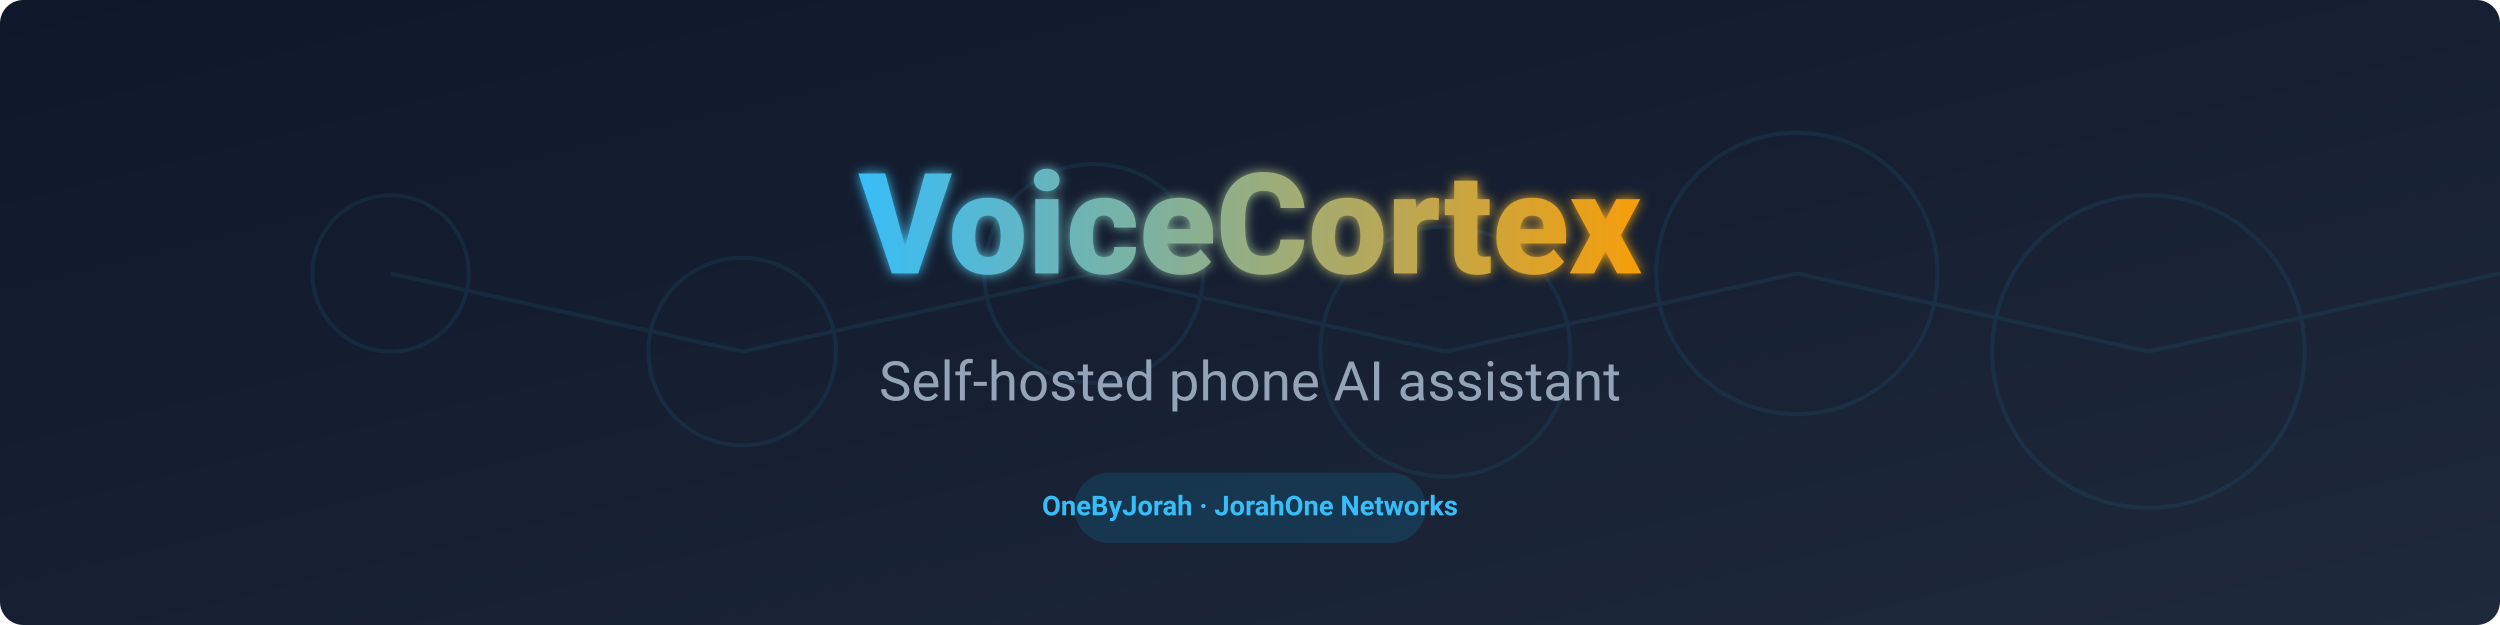
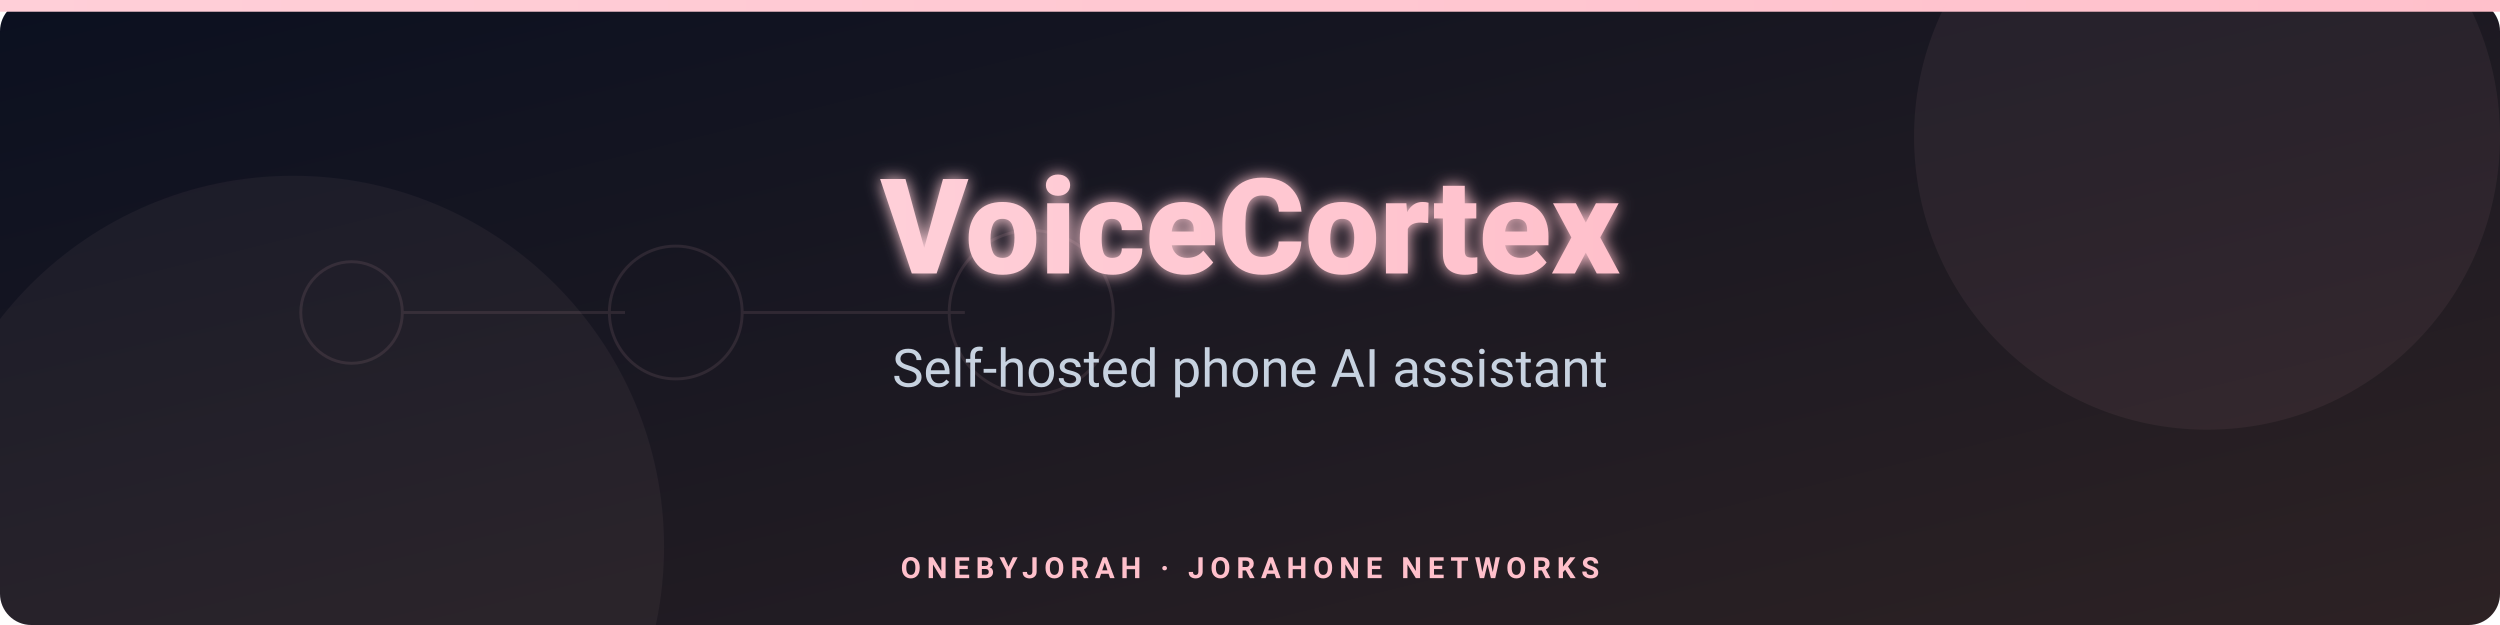
- <svg xmlns="http://www.w3.org/2000/svg" viewBox="0 0 1280 320" width="1280" height="320">
+ <svg xmlns="http://www.w3.org/2000/svg" viewBox="0 0 1280 320" width="1280" height="320" role="img" aria-label="VoiceCortex">
  <defs>
    <linearGradient id="bg" x1="0%" y1="0%" x2="100%" y2="100%">
-       <stop offset="0%" style="stop-color:#0f172a;stop-opacity:1" />
-       <stop offset="100%" style="stop-color:#1e293b;stop-opacity:1" />
+       <stop offset="0%" stop-color="#0b1020" />
+       <stop offset="100%" stop-color="#2d2224" />
    </linearGradient>
    <linearGradient id="accent" x1="0%" y1="0%" x2="100%" y2="0%">
-       <stop offset="0%" style="stop-color:#38bdf8;stop-opacity:1" />
-       <stop offset="100%" style="stop-color:#f59e0b;stop-opacity:1" />
+       <stop offset="0%" stop-color="#ffcfd8" />
+       <stop offset="100%" stop-color="#ffc0cb" />
    </linearGradient>
    <filter id="glow" x="-20%" y="-20%" width="140%" height="140%">
-       <feGaussianBlur stdDeviation="3" result="blur" />
-       <feComposite in="SourceGraphic" in2="blur" operator="over" />
+       <feGaussianBlur stdDeviation="4" result="b" />
+       <feComposite in="SourceGraphic" in2="b" operator="over" />
    </filter>
  </defs>
-   <rect width="1280" height="320" fill="url(#bg)" rx="12" />
-   <g opacity="0.08" stroke="#38bdf8" stroke-width="2" fill="none">
-     <circle cx="200" cy="140" r="40" />
-     <line x1="200" y1="140" x2="380" y2="180" />
-     <circle cx="380" cy="180" r="48" />
-     <line x1="380" y1="180" x2="560" y2="140" />
-     <circle cx="560" cy="140" r="56" />
-     <line x1="560" y1="140" x2="740" y2="180" />
-     <circle cx="740" cy="180" r="64" />
-     <line x1="740" y1="180" x2="920" y2="140" />
-     <circle cx="920" cy="140" r="72" />
-     <line x1="920" y1="140" x2="1100" y2="180" />
-     <circle cx="1100" cy="180" r="80" />
-     <line x1="1100" y1="180" x2="1280" y2="140" />
+   <rect width="1280" height="320" rx="16" fill="url(#bg)" />
+   <rect x="0" y="0" width="1280" height="6" fill="url(#accent)" />
+   <circle cx="1130" cy="70" r="150" fill="#ffc0cb" opacity="0.06" />
+   <circle cx="150" cy="280" r="190" fill="#ffcfd8" opacity="0.05" />
+   <g opacity="0.10" stroke="#ffc0cb" stroke-width="1.5" fill="none">
+     <circle cx="180" cy="160" r="26" />
+     <line x1="206" y1="160" x2="320" y2="160" />
+     <circle cx="346" cy="160" r="34" />
+     <line x1="380" y1="160" x2="494" y2="160" />
+     <circle cx="528" cy="160" r="42" />
  </g>
-   <text x="640" y="140" font-family="-apple-system,BlinkMacSystemFont,Segoe UI,Roboto,Helvetica,Arial,sans-serif" font-size="72" font-weight="800" fill="url(#accent)" text-anchor="middle" filter="url(#glow)">VoiceCortex</text>
-   <text x="640" y="205" font-family="-apple-system,BlinkMacSystemFont,Segoe UI,Roboto,Helvetica,Arial,sans-serif" font-size="28" fill="#94a3b8" text-anchor="middle">Self-hosted phone AI assistant</text>
-   <g transform="translate(640, 260)" text-anchor="middle">
-     <rect x="-90" y="-18" width="180" height="36" rx="18" fill="#0ea5e9" opacity="0.15" />
-     <text font-family="-apple-system,BlinkMacSystemFont,Segoe UI,Roboto,Helvetica,Arial,sans-serif" font-size="14" font-weight="600" fill="#38bdf8" dominant-baseline="middle">OneByJorah · JorahOne Networks</text>
-   </g>
+   <text x="640" y="140" font-family="-apple-system,BlinkMacSystemFont,Segoe UI,Roboto,Helvetica,Arial,sans-serif" font-size="68" font-weight="800" fill="url(#accent)" text-anchor="middle" filter="url(#glow)">VoiceCortex</text>
+   <text x="640" y="198" font-family="-apple-system,BlinkMacSystemFont,Segoe UI,Roboto,Helvetica,Arial,sans-serif" font-size="27" fill="#c7d2e0" text-anchor="middle">Self-hosted phone AI assistant</text>
+   <text x="640" y="252" font-family="-apple-system,BlinkMacSystemFont,Segoe UI,Roboto,Helvetica,Arial,sans-serif" font-size="18" fill="#ffcfd8" opacity="0.85" text-anchor="middle" />
+   <text x="640" y="296" font-family="-apple-system,BlinkMacSystemFont,Segoe UI,Roboto,Helvetica,Arial,sans-serif" font-size="15" font-weight="600" fill="#ffc0cb" letter-spacing="3" text-anchor="middle">ONEBYJORAH  ·  JORAHONE NETWORKS</text>
</svg>
